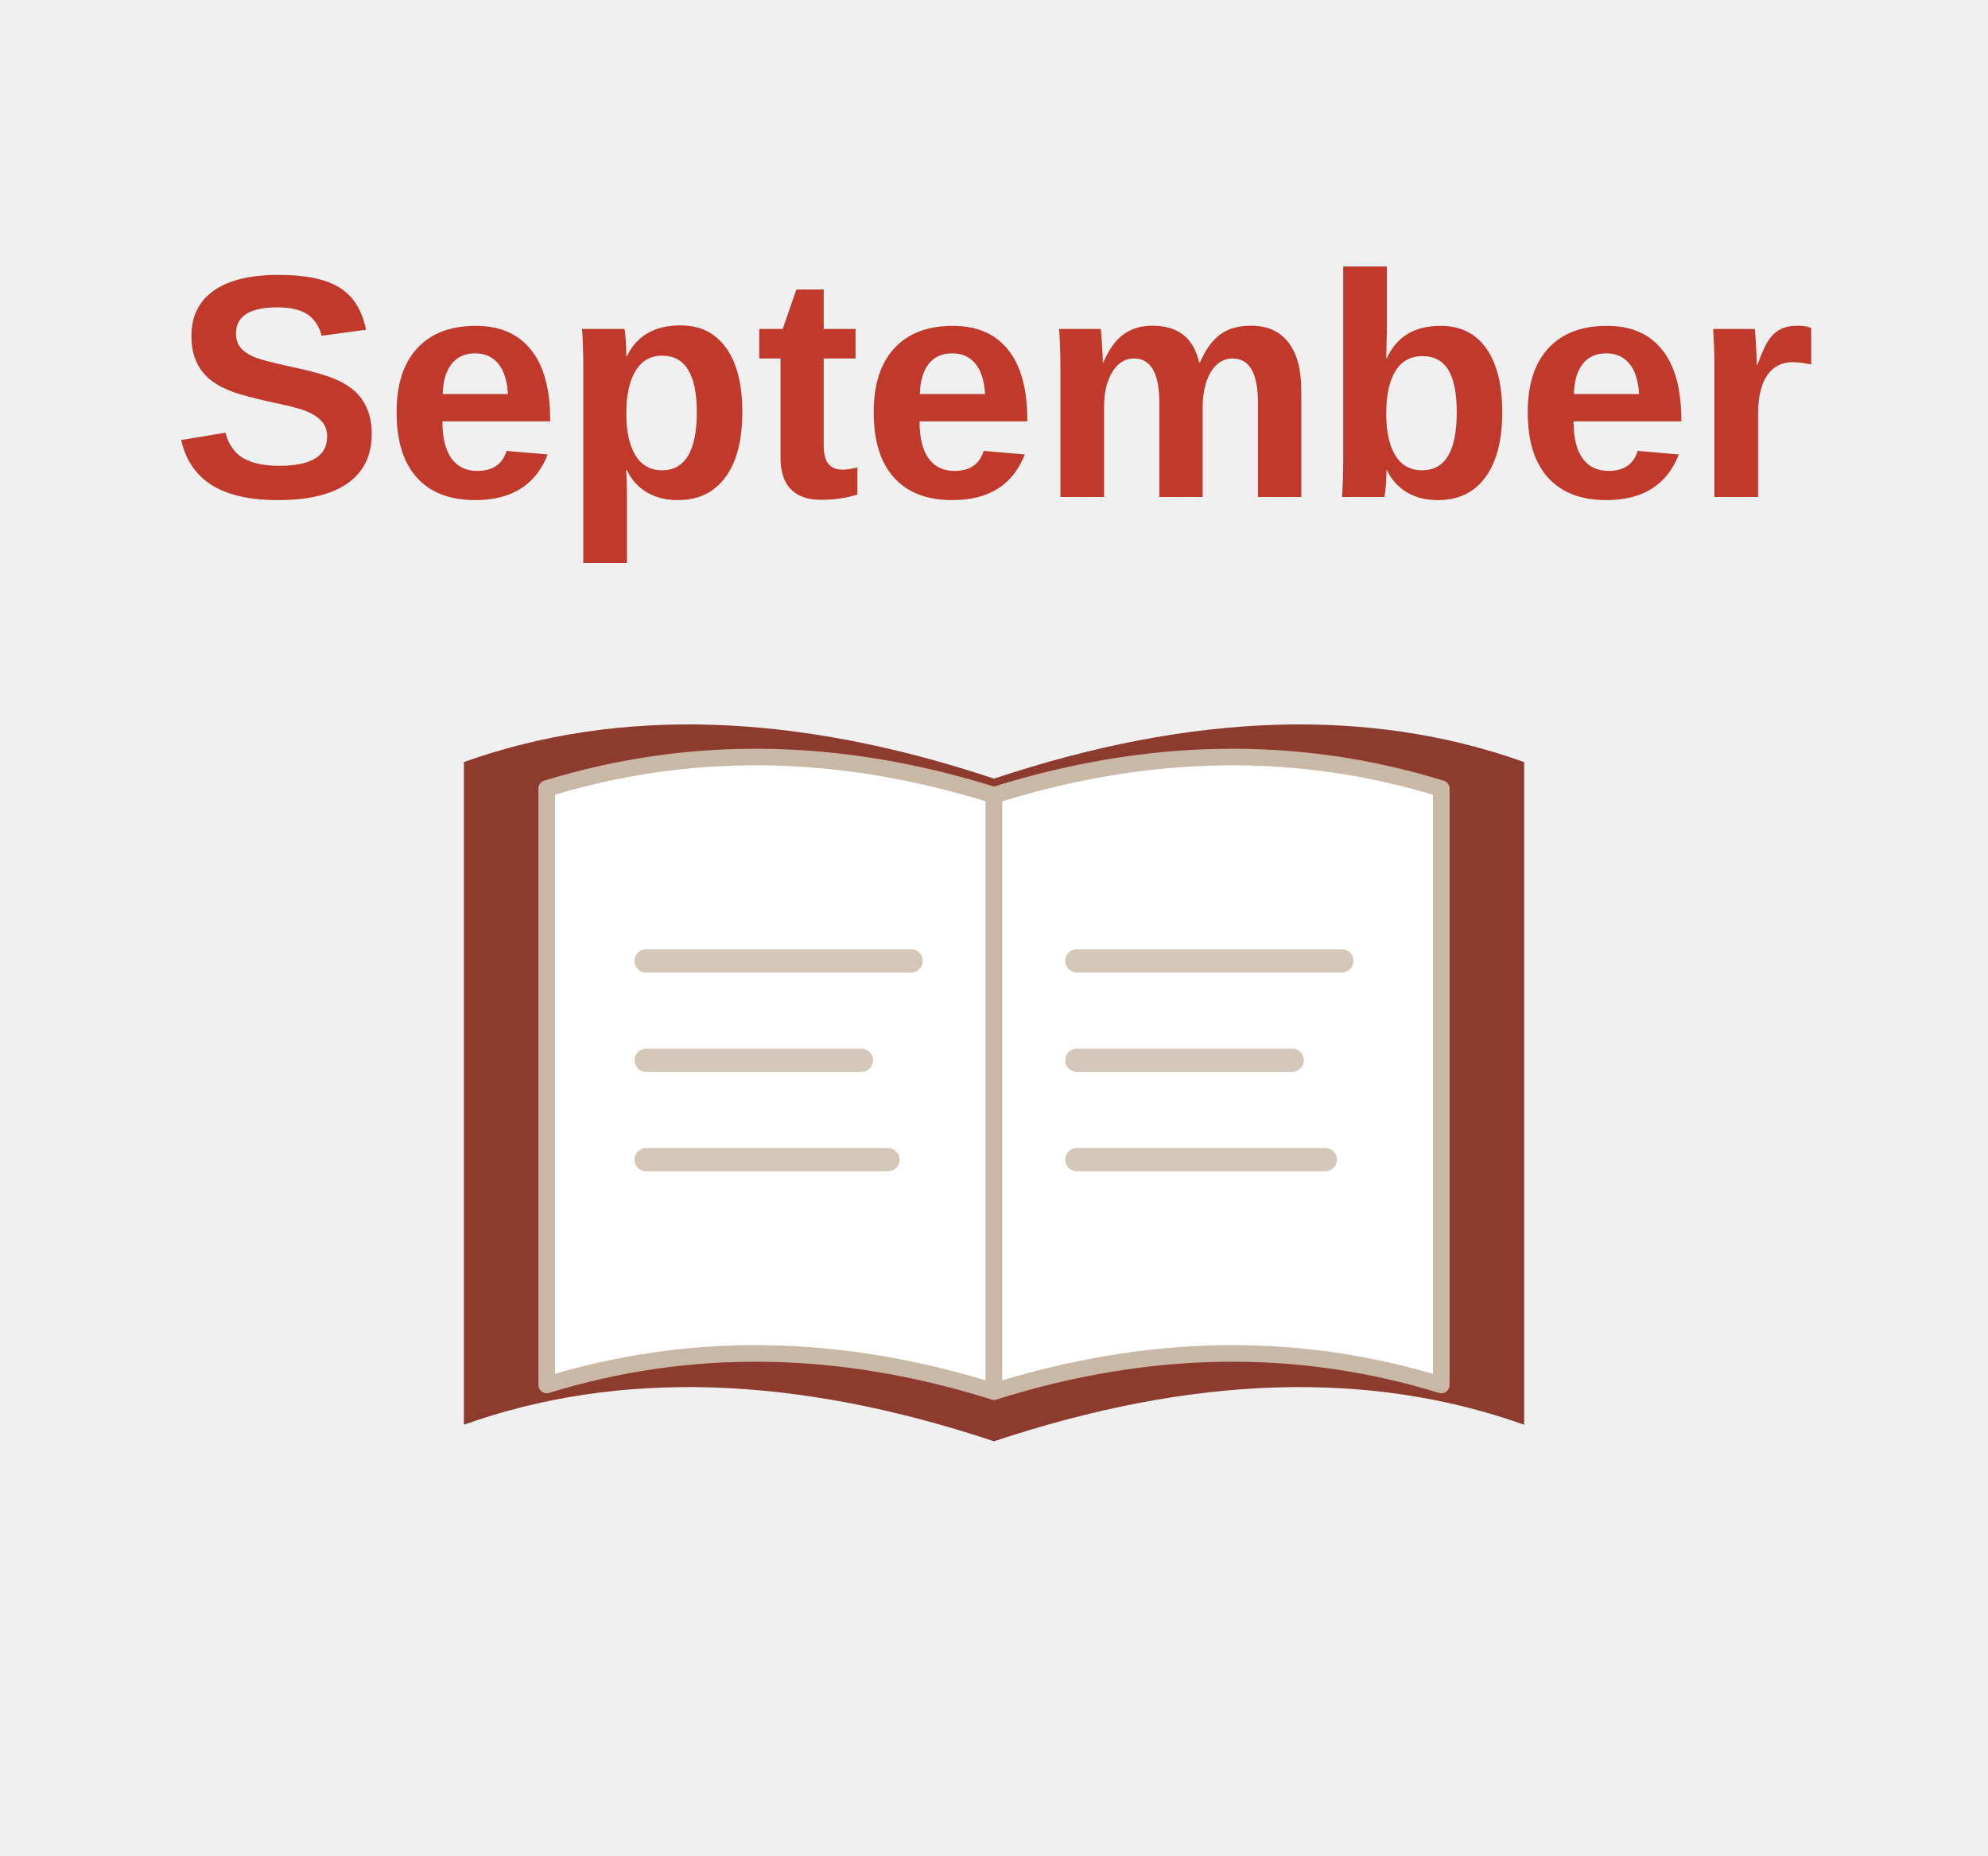
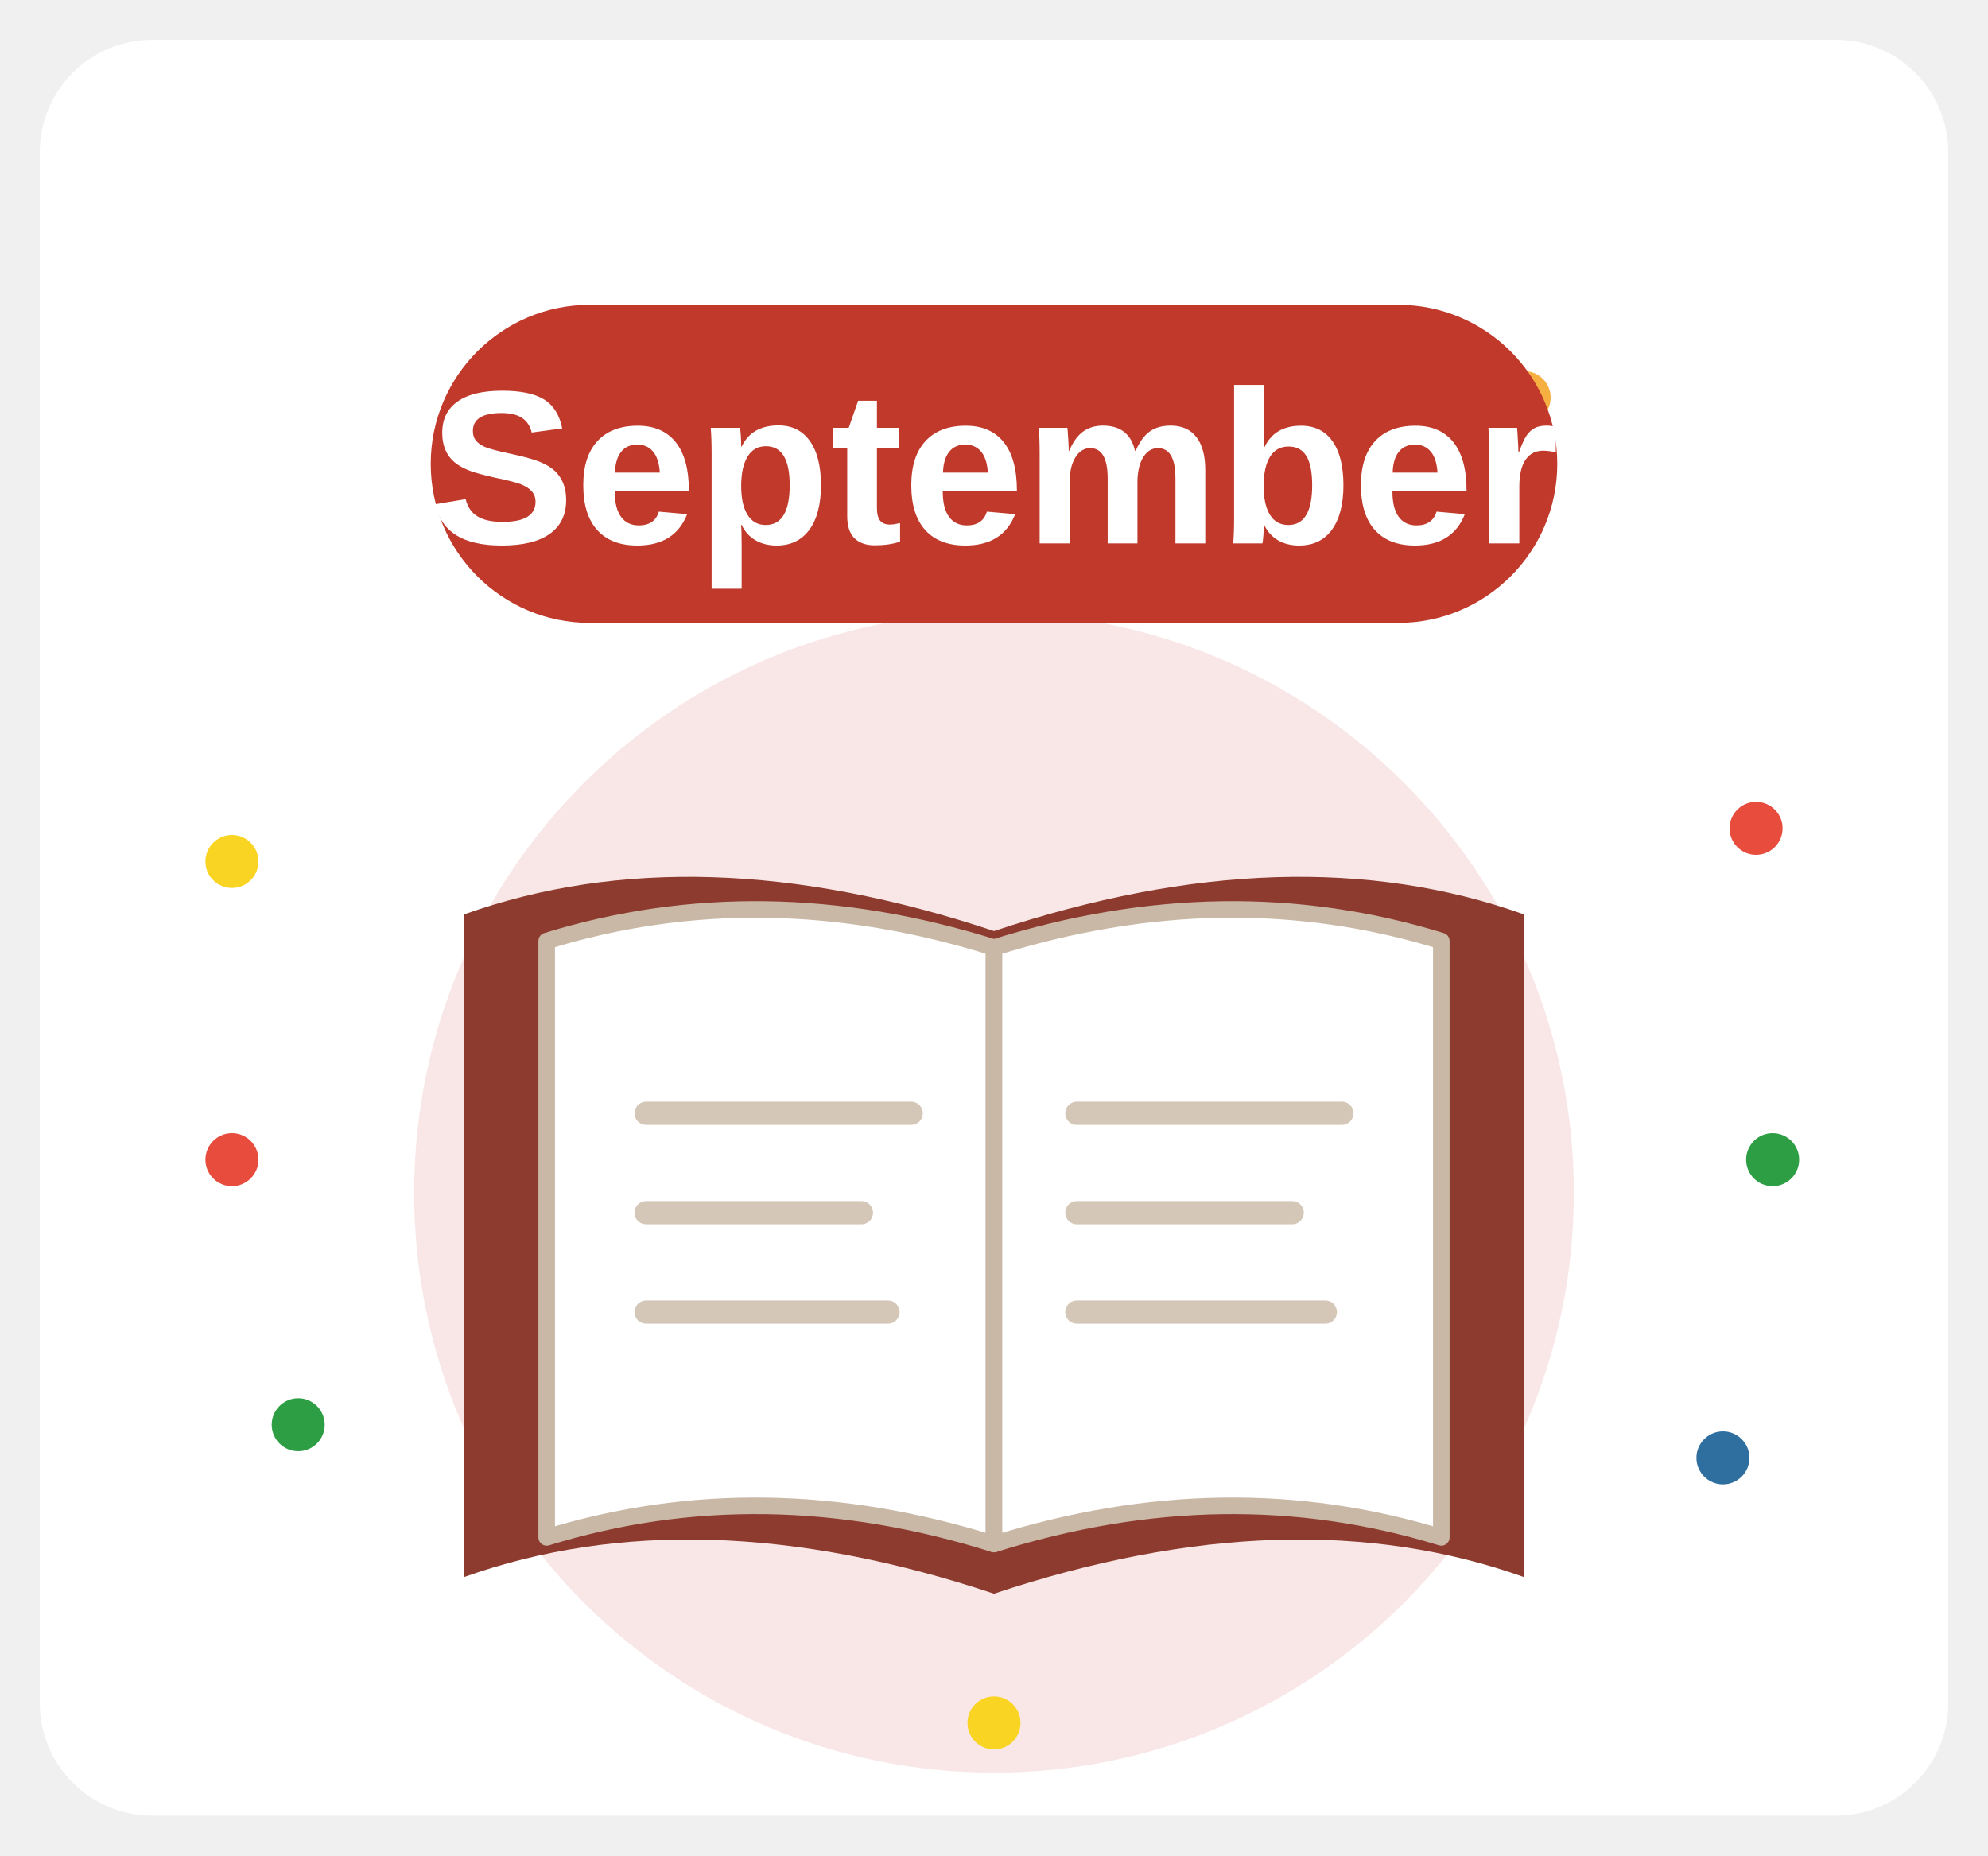
<svg xmlns="http://www.w3.org/2000/svg" viewBox="0 0 600 560" role="img" aria-label="September">
-   <text x="300.0" y="150" text-anchor="middle" font-family="Nunito, Arial, sans-serif" font-size="96" font-weight="800" fill="#c0392b">September</text>
-   <path d="M140 230 Q210 205 300 235 Q390 205 460 230 L460 430 Q390 405 300 435 Q210 405 140 430 Z" fill="#8e3b2f" />
-   <path d="M300 240 Q230 218 165 238 L165 418 Q230 398 300 420 Z" fill="#ffffff" stroke="#c9b8a6" stroke-width="5" stroke-linejoin="round" />
-   <path d="M300 240 Q370 218 435 238 L435 418 Q370 398 300 420 Z" fill="#ffffff" stroke="#c9b8a6" stroke-width="5" stroke-linejoin="round" />
-   <line x1="195" y1="290" x2="275" y2="290" stroke="#d5c7b8" stroke-width="7" stroke-linecap="round" />
-   <line x1="195" y1="320" x2="260" y2="320" stroke="#d5c7b8" stroke-width="7" stroke-linecap="round" />
-   <line x1="195" y1="350" x2="268" y2="350" stroke="#d5c7b8" stroke-width="7" stroke-linecap="round" />
-   <line x1="325" y1="290" x2="405" y2="290" stroke="#d5c7b8" stroke-width="7" stroke-linecap="round" />
-   <line x1="325" y1="320" x2="390" y2="320" stroke="#d5c7b8" stroke-width="7" stroke-linecap="round" />
-   <line x1="325" y1="350" x2="400" y2="350" stroke="#d5c7b8" stroke-width="7" stroke-linecap="round" />
+   <rect x="12" y="12" width="576" height="536" rx="34" fill="#ffffff" />
+   <circle cx="300" cy="360" r="175" fill="#c0392b" fill-opacity="0.12" />
+   <circle cx="70" cy="260" r="8" fill="#f9d423" />
+   <circle cx="530" cy="250" r="8" fill="#e74c3c" />
+   <circle cx="90" cy="430" r="8" fill="#2e9e44" />
+   <circle cx="520" cy="440" r="8" fill="#2f6f9f" />
+   <circle cx="150" cy="130" r="8" fill="#8e44ad" />
+   <circle cx="460" cy="120" r="8" fill="#f5b041" />
+   <circle cx="300" cy="520" r="8" fill="#f9d423" />
+   <circle cx="70" cy="350" r="8" fill="#e74c3c" />
+   <circle cx="535" cy="350" r="8" fill="#2e9e44" />
+   <rect x="130" y="92" width="340" height="96" rx="48" fill="#c0392b" />
+   <text x="300" y="164" text-anchor="middle" font-family="Nunito, Arial, sans-serif" font-size="66" font-weight="800" fill="#ffffff">September</text>
+   <g transform="translate(0 46)">
+     <path d="M140 230 Q210 205 300 235 Q390 205 460 230 L460 430 Q390 405 300 435 Q210 405 140 430 Z" fill="#8e3b2f" />
+     <path d="M300 240 Q230 218 165 238 L165 418 Q230 398 300 420 Z" fill="#ffffff" stroke="#c9b8a6" stroke-width="5" stroke-linejoin="round" />
+     <path d="M300 240 Q370 218 435 238 L435 418 Q370 398 300 420 Z" fill="#ffffff" stroke="#c9b8a6" stroke-width="5" stroke-linejoin="round" />
+     <line x1="195" y1="290" x2="275" y2="290" stroke="#d5c7b8" stroke-width="7" stroke-linecap="round" />
+     <line x1="195" y1="320" x2="260" y2="320" stroke="#d5c7b8" stroke-width="7" stroke-linecap="round" />
+     <line x1="195" y1="350" x2="268" y2="350" stroke="#d5c7b8" stroke-width="7" stroke-linecap="round" />
+     <line x1="325" y1="290" x2="405" y2="290" stroke="#d5c7b8" stroke-width="7" stroke-linecap="round" />
+     <line x1="325" y1="320" x2="390" y2="320" stroke="#d5c7b8" stroke-width="7" stroke-linecap="round" />
+     <line x1="325" y1="350" x2="400" y2="350" stroke="#d5c7b8" stroke-width="7" stroke-linecap="round" />
+   </g>
</svg>
